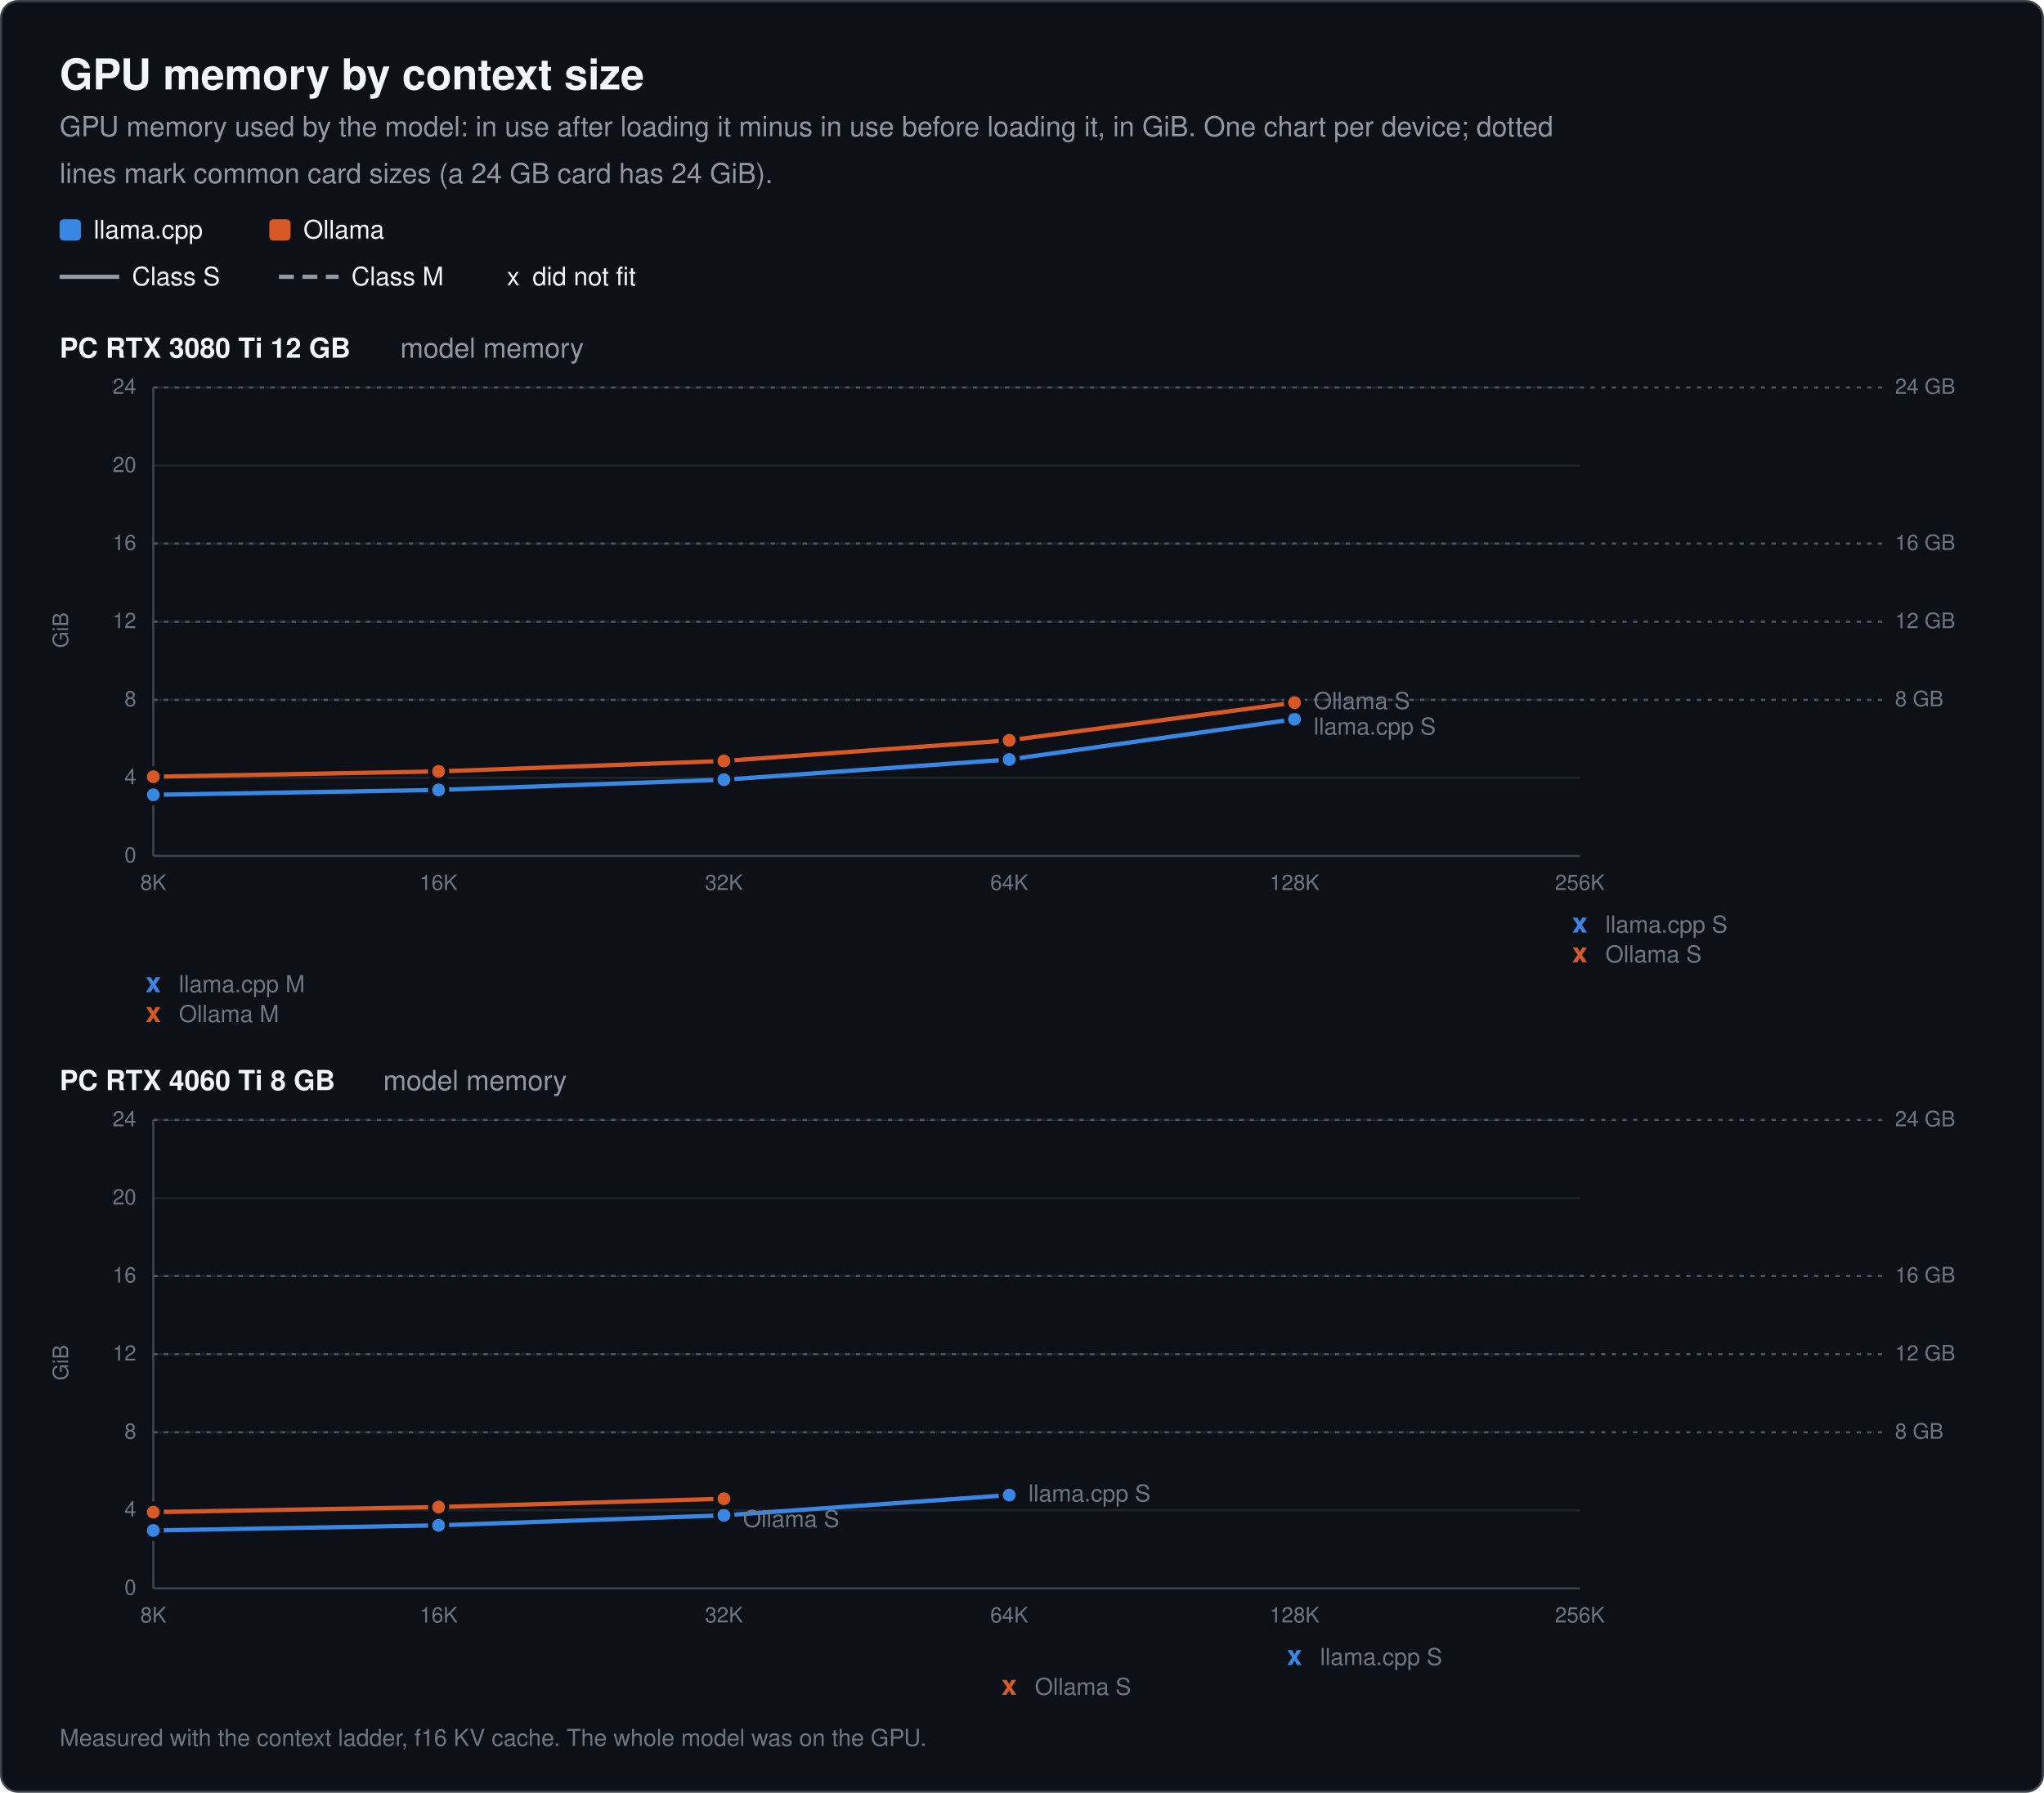
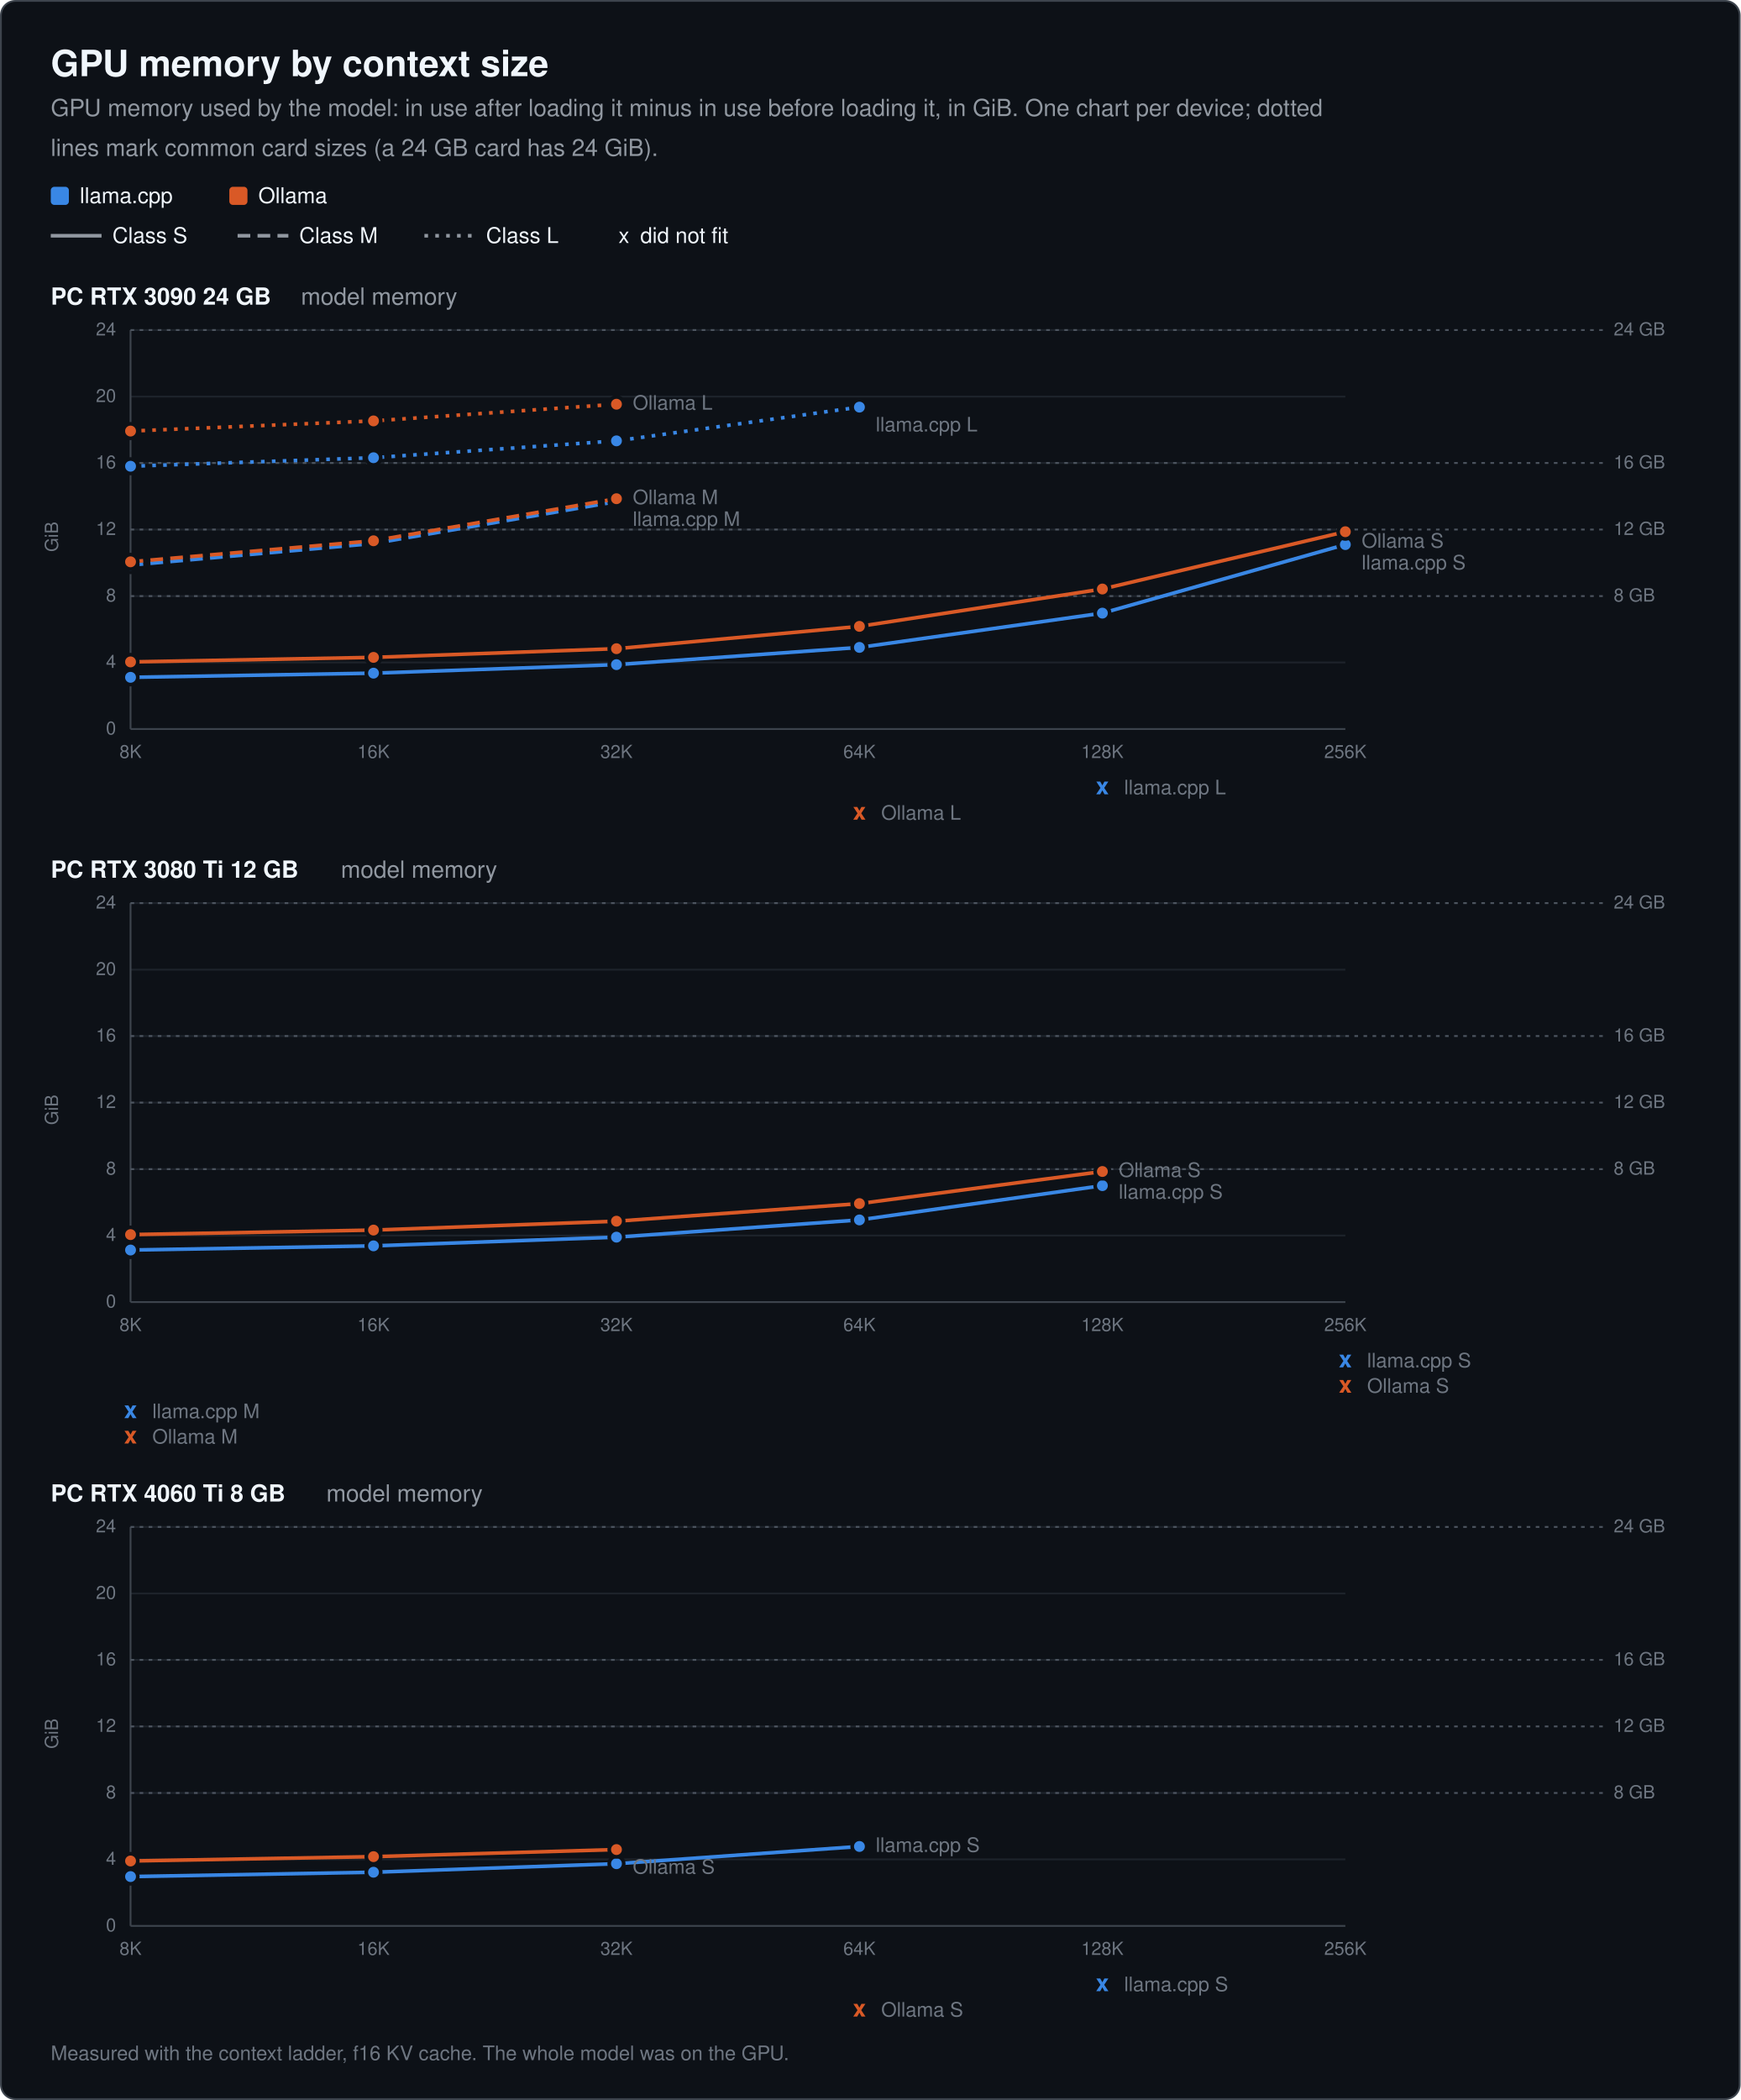
- <svg xmlns="http://www.w3.org/2000/svg" width="960" height="842" viewBox="0 0 960 842" role="img" aria-label="GPU memory by context size per device">
+ <svg xmlns="http://www.w3.org/2000/svg" width="960" height="1158" viewBox="0 0 960 1158" role="img" aria-label="GPU memory by context size per device">
  <style>
    text { font-family: system-ui, -apple-system, "Segoe UI", Helvetica, Arial, sans-serif; fill: #9198a1; }
    .title { font-size: 20px; font-weight: 600; fill: #f0f6fc; }
    .section { font-size: 15px; font-weight: 600; fill: #f0f6fc; }
    .panel { font-size: 13px; font-weight: 600; fill: #f0f6fc; }
    .device { font-size: 13px; fill: #f0f6fc; }
    .sub { font-size: 13px; }
    .legend { font-size: 12px; fill: #f0f6fc; }
    .value { font-size: 11px; font-variant-numeric: tabular-nums; }
    .tick { font-size: 10px; fill: #6e7681; font-variant-numeric: tabular-nums; }
    .muted, .note, .foot { fill: #6e7681; }
    .note { font-size: 11px; }
    .foot { font-size: 11px; }
    .cell { font-size: 12px; font-weight: 600; font-variant-numeric: tabular-nums; }
    .limitlabel { font-size: 10px; fill: #6e7681; }
    .grid { stroke: #1d232b; stroke-width: 1; }
    .row { stroke: #1d232b; stroke-width: 1; }
    .base { stroke: #3d444d; stroke-width: 1; }
    .limit { stroke: #4d5560; stroke-width: 1; stroke-dasharray: 2 3; }
    .gapbox { fill: none; stroke: #6e7681; stroke-width: 1; stroke-dasharray: 3 2; }
    </style>
-   <rect x="0.5" y="0.5" width="959" height="841" rx="8" fill="#0d1117" stroke="#3d444d" />
+   <rect x="0.5" y="0.5" width="959" height="1157" rx="8" fill="#0d1117" stroke="#3d444d" />
  <text x="28" y="42" class="title">GPU memory by context size</text>
  <text x="28" y="64" class="sub">GPU memory used by the model: in use after loading it minus in use before loading it, in GiB. One chart per device; dotted</text>
  <text x="28" y="86" class="sub">lines mark common card sizes (a 24 GB card has 24 GiB).</text>
  <rect x="28" y="103" width="10" height="10" rx="2" fill="#3987e5" />
  <text x="44" y="112" class="legend">llama.cpp</text>
  <rect x="126.48" y="103" width="10" height="10" rx="2" fill="#d95926" />
  <text x="142.48" y="112" class="legend">Ollama</text>
  <line x1="28" y1="130" x2="56" y2="130" stroke="#9198a1" stroke-width="2" />
  <text x="62" y="134" class="legend">Class S</text>
  <line x1="131.04" y1="130" x2="159.04" y2="130" stroke="#9198a1" stroke-width="2" stroke-dasharray="7 4" />
  <text x="165.04" y="134" class="legend">Class M</text>
-   <text x="238.08" y="134" class="legend" style="fill:#f0f6fc">x</text>
-   <text x="250.08" y="134" class="legend">did not fit</text>
-   <text x="28" y="168" class="panel panel-title">PC RTX 3080 Ti 12 GB</text>
-   <text x="188" y="168" class="sub">model memory</text>
+   <line x1="234.08" y1="130" x2="262.08" y2="130" stroke="#9198a1" stroke-width="2" stroke-dasharray="2 4" />
+   <text x="268.08" y="134" class="legend">Class L</text>
+   <text x="341.12" y="134" class="legend" style="fill:#f0f6fc">x</text>
+   <text x="353.12" y="134" class="legend">did not fit</text>
+   <text x="28" y="168" class="panel panel-title">PC RTX 3090 24 GB</text>
+   <text x="166" y="168" class="sub">model memory</text>
  <text x="64" y="405.0" class="tick" text-anchor="end">0</text>
  <line x1="72" y1="365.3" x2="742" y2="365.3" class="grid" />
  <text x="64" y="368.3" class="tick" text-anchor="end">4</text>
  <line x1="72" y1="328.7" x2="742" y2="328.7" class="grid" />
  <text x="64" y="331.7" class="tick" text-anchor="end">8</text>
  <line x1="72" y1="292.0" x2="742" y2="292.0" class="grid" />
  <text x="64" y="295.0" class="tick" text-anchor="end">12</text>
  <line x1="72" y1="255.3" x2="742" y2="255.3" class="grid" />
  <text x="64" y="258.3" class="tick" text-anchor="end">16</text>
  <line x1="72" y1="218.7" x2="742" y2="218.7" class="grid" />
  <text x="64" y="221.7" class="tick" text-anchor="end">20</text>
  <line x1="72" y1="182.0" x2="742" y2="182.0" class="grid" />
  <text x="64" y="185.0" class="tick" text-anchor="end">24</text>
  <line x1="72" y1="182" x2="72" y2="402" class="base" />
  <line x1="72" y1="402" x2="742" y2="402" class="base" />
  <text x="28" y="292.0" class="tick" text-anchor="middle" transform="rotate(-90 32 292.0)">GiB</text>
  <text x="72.0" y="418" class="tick" text-anchor="middle">8K</text>
  <text x="206.0" y="418" class="tick" text-anchor="middle">16K</text>
  <text x="340.0" y="418" class="tick" text-anchor="middle">32K</text>
  <text x="474.0" y="418" class="tick" text-anchor="middle">64K</text>
  <text x="608.0" y="418" class="tick" text-anchor="middle">128K</text>
  <text x="742.0" y="418" class="tick" text-anchor="middle">256K</text>
  <line x1="72" y1="328.7" x2="884" y2="328.7" class="limit" />
  <text x="890" y="331.7" class="limitlabel">8 GB</text>
  <line x1="72" y1="292.0" x2="884" y2="292.0" class="limit" />
  <text x="890" y="295.0" class="limitlabel">12 GB</text>
  <line x1="72" y1="255.3" x2="884" y2="255.3" class="limit" />
  <text x="890" y="258.3" class="limitlabel">16 GB</text>
  <line x1="72" y1="182.0" x2="884" y2="182.0" class="limit" />
  <text x="890" y="185.0" class="limitlabel">24 GB</text>
-   <polyline points="72.0,373.3 206.0,371.0 340.0,366.2 474.0,356.7 608.0,337.8" fill="none" stroke="#3987e5" stroke-width="2" />
-   <circle cx="72.0" cy="373.3" r="4" fill="#3987e5" stroke="#0d1117" stroke-width="2" />
-   <circle cx="206.0" cy="371.0" r="4" fill="#3987e5" stroke="#0d1117" stroke-width="2" />
-   <circle cx="340.0" cy="366.2" r="4" fill="#3987e5" stroke="#0d1117" stroke-width="2" />
-   <circle cx="474.0" cy="356.7" r="4" fill="#3987e5" stroke="#0d1117" stroke-width="2" />
-   <circle cx="608.0" cy="337.8" r="4" fill="#3987e5" stroke="#0d1117" stroke-width="2" />
-   <polyline points="72.0,364.8 206.0,362.3 340.0,357.4 474.0,347.7 608.0,330.0" fill="none" stroke="#d95926" stroke-width="2" />
-   <circle cx="72.0" cy="364.8" r="4" fill="#d95926" stroke="#0d1117" stroke-width="2" />
-   <circle cx="206.0" cy="362.3" r="4" fill="#d95926" stroke="#0d1117" stroke-width="2" />
-   <circle cx="340.0" cy="357.4" r="4" fill="#d95926" stroke="#0d1117" stroke-width="2" />
-   <circle cx="474.0" cy="347.7" r="4" fill="#d95926" stroke="#0d1117" stroke-width="2" />
-   <circle cx="608.0" cy="330.0" r="4" fill="#d95926" stroke="#0d1117" stroke-width="2" />
-   <text x="617.0" y="333.0" class="note">Ollama S</text>
-   <text x="617.0" y="345.0" class="note">llama.cpp S</text>
-   <text x="742.0" y="438" class="nofit" text-anchor="middle" style="fill:#3987e5;font-size:13px;font-weight:700">x</text>
-   <text x="754.0" y="438" class="note">llama.cpp S</text>
-   <text x="742.0" y="452" class="nofit" text-anchor="middle" style="fill:#d95926;font-size:13px;font-weight:700">x</text>
-   <text x="754.0" y="452" class="note">Ollama S</text>
-   <text x="72.0" y="466" class="nofit" text-anchor="middle" style="fill:#3987e5;font-size:13px;font-weight:700">x</text>
-   <text x="84.0" y="466" class="note">llama.cpp M</text>
-   <text x="72.0" y="480" class="nofit" text-anchor="middle" style="fill:#d95926;font-size:13px;font-weight:700">x</text>
-   <text x="84.0" y="480" class="note">Ollama M</text>
-   <text x="28" y="512" class="panel panel-title">PC RTX 4060 Ti 8 GB</text>
-   <text x="180" y="512" class="sub">model memory</text>
-   <text x="64" y="749.0" class="tick" text-anchor="end">0</text>
-   <line x1="72" y1="709.3" x2="742" y2="709.3" class="grid" />
-   <text x="64" y="712.3" class="tick" text-anchor="end">4</text>
-   <line x1="72" y1="672.7" x2="742" y2="672.7" class="grid" />
-   <text x="64" y="675.7" class="tick" text-anchor="end">8</text>
-   <line x1="72" y1="636.0" x2="742" y2="636.0" class="grid" />
-   <text x="64" y="639.0" class="tick" text-anchor="end">12</text>
-   <line x1="72" y1="599.3" x2="742" y2="599.3" class="grid" />
-   <text x="64" y="602.3" class="tick" text-anchor="end">16</text>
-   <line x1="72" y1="562.7" x2="742" y2="562.7" class="grid" />
-   <text x="64" y="565.7" class="tick" text-anchor="end">20</text>
-   <line x1="72" y1="526.0" x2="742" y2="526.0" class="grid" />
-   <text x="64" y="529.0" class="tick" text-anchor="end">24</text>
-   <line x1="72" y1="526" x2="72" y2="746" class="base" />
-   <line x1="72" y1="746" x2="742" y2="746" class="base" />
-   <text x="28" y="636.0" class="tick" text-anchor="middle" transform="rotate(-90 32 636.0)">GiB</text>
-   <text x="72.0" y="762" class="tick" text-anchor="middle">8K</text>
-   <text x="206.0" y="762" class="tick" text-anchor="middle">16K</text>
-   <text x="340.0" y="762" class="tick" text-anchor="middle">32K</text>
-   <text x="474.0" y="762" class="tick" text-anchor="middle">64K</text>
-   <text x="608.0" y="762" class="tick" text-anchor="middle">128K</text>
-   <text x="742.0" y="762" class="tick" text-anchor="middle">256K</text>
-   <line x1="72" y1="672.7" x2="884" y2="672.7" class="limit" />
-   <text x="890" y="675.7" class="limitlabel">8 GB</text>
-   <line x1="72" y1="636.0" x2="884" y2="636.0" class="limit" />
-   <text x="890" y="639.0" class="limitlabel">12 GB</text>
-   <line x1="72" y1="599.3" x2="884" y2="599.3" class="limit" />
-   <text x="890" y="602.3" class="limitlabel">16 GB</text>
-   <line x1="72" y1="526.0" x2="884" y2="526.0" class="limit" />
-   <text x="890" y="529.0" class="limitlabel">24 GB</text>
-   <polyline points="72.0,718.8 206.0,716.4 340.0,711.7 474.0,702.2" fill="none" stroke="#3987e5" stroke-width="2" />
-   <circle cx="72.0" cy="718.8" r="4" fill="#3987e5" stroke="#0d1117" stroke-width="2" />
-   <circle cx="206.0" cy="716.4" r="4" fill="#3987e5" stroke="#0d1117" stroke-width="2" />
-   <circle cx="340.0" cy="711.7" r="4" fill="#3987e5" stroke="#0d1117" stroke-width="2" />
-   <circle cx="474.0" cy="702.2" r="4" fill="#3987e5" stroke="#0d1117" stroke-width="2" />
-   <polyline points="72.0,710.2 206.0,707.8 340.0,703.9" fill="none" stroke="#d95926" stroke-width="2" />
-   <circle cx="72.0" cy="710.2" r="4" fill="#d95926" stroke="#0d1117" stroke-width="2" />
-   <circle cx="206.0" cy="707.8" r="4" fill="#d95926" stroke="#0d1117" stroke-width="2" />
-   <circle cx="340.0" cy="703.9" r="4" fill="#d95926" stroke="#0d1117" stroke-width="2" />
-   <text x="483.0" y="705.2" class="note">llama.cpp S</text>
-   <text x="349.0" y="717.2" class="note">Ollama S</text>
-   <text x="608.0" y="782" class="nofit" text-anchor="middle" style="fill:#3987e5;font-size:13px;font-weight:700">x</text>
-   <text x="620.0" y="782" class="note">llama.cpp S</text>
-   <text x="474.0" y="796" class="nofit" text-anchor="middle" style="fill:#d95926;font-size:13px;font-weight:700">x</text>
-   <text x="486.0" y="796" class="note">Ollama S</text>
-   <text x="28" y="820" class="foot">Measured with the context ladder, f16 KV cache. The whole model was on the GPU.</text>
+   <polyline points="72.0,373.5 206.0,371.2 340.0,366.5 474.0,357.0 608.0,338.1 742.0,300.3" fill="none" stroke="#3987e5" stroke-width="2" />
+   <circle cx="72.0" cy="373.5" r="4" fill="#3987e5" stroke="#0d1117" stroke-width="2" />
+   <circle cx="206.0" cy="371.2" r="4" fill="#3987e5" stroke="#0d1117" stroke-width="2" />
+   <circle cx="340.0" cy="366.5" r="4" fill="#3987e5" stroke="#0d1117" stroke-width="2" />
+   <circle cx="474.0" cy="357.0" r="4" fill="#3987e5" stroke="#0d1117" stroke-width="2" />
+   <circle cx="608.0" cy="338.1" r="4" fill="#3987e5" stroke="#0d1117" stroke-width="2" />
+   <circle cx="742.0" cy="300.3" r="4" fill="#3987e5" stroke="#0d1117" stroke-width="2" />
+   <polyline points="72.0,365.0 206.0,362.5 340.0,357.7 474.0,345.4 608.0,324.8 742.0,293.2" fill="none" stroke="#d95926" stroke-width="2" />
+   <circle cx="72.0" cy="365.0" r="4" fill="#d95926" stroke="#0d1117" stroke-width="2" />
+   <circle cx="206.0" cy="362.5" r="4" fill="#d95926" stroke="#0d1117" stroke-width="2" />
+   <circle cx="340.0" cy="357.7" r="4" fill="#d95926" stroke="#0d1117" stroke-width="2" />
+   <circle cx="474.0" cy="345.4" r="4" fill="#d95926" stroke="#0d1117" stroke-width="2" />
+   <circle cx="608.0" cy="324.8" r="4" fill="#d95926" stroke="#0d1117" stroke-width="2" />
+   <circle cx="742.0" cy="293.2" r="4" fill="#d95926" stroke="#0d1117" stroke-width="2" />
+   <polyline points="72.0,311.6 206.0,299.7 340.0,276.6" fill="none" stroke="#3987e5" stroke-width="2" stroke-dasharray="7 4" />
+   <circle cx="72.0" cy="311.6" r="4" fill="#3987e5" stroke="#0d1117" stroke-width="2" />
+   <circle cx="206.0" cy="299.7" r="4" fill="#3987e5" stroke="#0d1117" stroke-width="2" />
+   <circle cx="340.0" cy="276.6" r="4" fill="#3987e5" stroke="#0d1117" stroke-width="2" />
+   <polyline points="72.0,309.8 206.0,298.2 340.0,275.0" fill="none" stroke="#d95926" stroke-width="2" stroke-dasharray="7 4" />
+   <circle cx="72.0" cy="309.8" r="4" fill="#d95926" stroke="#0d1117" stroke-width="2" />
+   <circle cx="206.0" cy="298.2" r="4" fill="#d95926" stroke="#0d1117" stroke-width="2" />
+   <circle cx="340.0" cy="275.0" r="4" fill="#d95926" stroke="#0d1117" stroke-width="2" />
+   <polyline points="72.0,257.1 206.0,252.4 340.0,243.1 474.0,224.5" fill="none" stroke="#3987e5" stroke-width="2" stroke-dasharray="2 4" />
+   <circle cx="72.0" cy="257.1" r="4" fill="#3987e5" stroke="#0d1117" stroke-width="2" />
+   <circle cx="206.0" cy="252.4" r="4" fill="#3987e5" stroke="#0d1117" stroke-width="2" />
+   <circle cx="340.0" cy="243.1" r="4" fill="#3987e5" stroke="#0d1117" stroke-width="2" />
+   <circle cx="474.0" cy="224.5" r="4" fill="#3987e5" stroke="#0d1117" stroke-width="2" />
+   <polyline points="72.0,237.7 206.0,232.1 340.0,222.9" fill="none" stroke="#d95926" stroke-width="2" stroke-dasharray="2 4" />
+   <circle cx="72.0" cy="237.7" r="4" fill="#d95926" stroke="#0d1117" stroke-width="2" />
+   <circle cx="206.0" cy="232.1" r="4" fill="#d95926" stroke="#0d1117" stroke-width="2" />
+   <circle cx="340.0" cy="222.9" r="4" fill="#d95926" stroke="#0d1117" stroke-width="2" />
+   <text x="349.0" y="225.9" class="note">Ollama L</text>
+   <text x="483.0" y="237.9" class="note">llama.cpp L</text>
+   <text x="349.0" y="278.0" class="note">Ollama M</text>
+   <text x="349.0" y="290.0" class="note">llama.cpp M</text>
+   <text x="751.0" y="302.0" class="note">Ollama S</text>
+   <text x="751.0" y="314.0" class="note">llama.cpp S</text>
+   <text x="608.0" y="438" class="nofit" text-anchor="middle" style="fill:#3987e5;font-size:13px;font-weight:700">x</text>
+   <text x="620.0" y="438" class="note">llama.cpp L</text>
+   <text x="474.0" y="452" class="nofit" text-anchor="middle" style="fill:#d95926;font-size:13px;font-weight:700">x</text>
+   <text x="486.0" y="452" class="note">Ollama L</text>
+   <text x="28" y="484" class="panel panel-title">PC RTX 3080 Ti 12 GB</text>
+   <text x="188" y="484" class="sub">model memory</text>
+   <text x="64" y="721.0" class="tick" text-anchor="end">0</text>
+   <line x1="72" y1="681.3" x2="742" y2="681.3" class="grid" />
+   <text x="64" y="684.3" class="tick" text-anchor="end">4</text>
+   <line x1="72" y1="644.7" x2="742" y2="644.7" class="grid" />
+   <text x="64" y="647.7" class="tick" text-anchor="end">8</text>
+   <line x1="72" y1="608.0" x2="742" y2="608.0" class="grid" />
+   <text x="64" y="611.0" class="tick" text-anchor="end">12</text>
+   <line x1="72" y1="571.3" x2="742" y2="571.3" class="grid" />
+   <text x="64" y="574.3" class="tick" text-anchor="end">16</text>
+   <line x1="72" y1="534.7" x2="742" y2="534.7" class="grid" />
+   <text x="64" y="537.7" class="tick" text-anchor="end">20</text>
+   <line x1="72" y1="498.0" x2="742" y2="498.0" class="grid" />
+   <text x="64" y="501.0" class="tick" text-anchor="end">24</text>
+   <line x1="72" y1="498" x2="72" y2="718" class="base" />
+   <line x1="72" y1="718" x2="742" y2="718" class="base" />
+   <text x="28" y="608.0" class="tick" text-anchor="middle" transform="rotate(-90 32 608.0)">GiB</text>
+   <text x="72.0" y="734" class="tick" text-anchor="middle">8K</text>
+   <text x="206.0" y="734" class="tick" text-anchor="middle">16K</text>
+   <text x="340.0" y="734" class="tick" text-anchor="middle">32K</text>
+   <text x="474.0" y="734" class="tick" text-anchor="middle">64K</text>
+   <text x="608.0" y="734" class="tick" text-anchor="middle">128K</text>
+   <text x="742.0" y="734" class="tick" text-anchor="middle">256K</text>
+   <line x1="72" y1="644.7" x2="884" y2="644.7" class="limit" />
+   <text x="890" y="647.7" class="limitlabel">8 GB</text>
+   <line x1="72" y1="608.0" x2="884" y2="608.0" class="limit" />
+   <text x="890" y="611.0" class="limitlabel">12 GB</text>
+   <line x1="72" y1="571.3" x2="884" y2="571.3" class="limit" />
+   <text x="890" y="574.3" class="limitlabel">16 GB</text>
+   <line x1="72" y1="498.0" x2="884" y2="498.0" class="limit" />
+   <text x="890" y="501.0" class="limitlabel">24 GB</text>
+   <polyline points="72.0,689.3 206.0,687.0 340.0,682.2 474.0,672.7 608.0,653.8" fill="none" stroke="#3987e5" stroke-width="2" />
+   <circle cx="72.0" cy="689.3" r="4" fill="#3987e5" stroke="#0d1117" stroke-width="2" />
+   <circle cx="206.0" cy="687.0" r="4" fill="#3987e5" stroke="#0d1117" stroke-width="2" />
+   <circle cx="340.0" cy="682.2" r="4" fill="#3987e5" stroke="#0d1117" stroke-width="2" />
+   <circle cx="474.0" cy="672.7" r="4" fill="#3987e5" stroke="#0d1117" stroke-width="2" />
+   <circle cx="608.0" cy="653.8" r="4" fill="#3987e5" stroke="#0d1117" stroke-width="2" />
+   <polyline points="72.0,680.8 206.0,678.3 340.0,673.4 474.0,663.7 608.0,646.0" fill="none" stroke="#d95926" stroke-width="2" />
+   <circle cx="72.0" cy="680.8" r="4" fill="#d95926" stroke="#0d1117" stroke-width="2" />
+   <circle cx="206.0" cy="678.3" r="4" fill="#d95926" stroke="#0d1117" stroke-width="2" />
+   <circle cx="340.0" cy="673.4" r="4" fill="#d95926" stroke="#0d1117" stroke-width="2" />
+   <circle cx="474.0" cy="663.7" r="4" fill="#d95926" stroke="#0d1117" stroke-width="2" />
+   <circle cx="608.0" cy="646.0" r="4" fill="#d95926" stroke="#0d1117" stroke-width="2" />
+   <text x="617.0" y="649.0" class="note">Ollama S</text>
+   <text x="617.0" y="661.0" class="note">llama.cpp S</text>
+   <text x="742.0" y="754" class="nofit" text-anchor="middle" style="fill:#3987e5;font-size:13px;font-weight:700">x</text>
+   <text x="754.0" y="754" class="note">llama.cpp S</text>
+   <text x="742.0" y="768" class="nofit" text-anchor="middle" style="fill:#d95926;font-size:13px;font-weight:700">x</text>
+   <text x="754.0" y="768" class="note">Ollama S</text>
+   <text x="72.0" y="782" class="nofit" text-anchor="middle" style="fill:#3987e5;font-size:13px;font-weight:700">x</text>
+   <text x="84.0" y="782" class="note">llama.cpp M</text>
+   <text x="72.0" y="796" class="nofit" text-anchor="middle" style="fill:#d95926;font-size:13px;font-weight:700">x</text>
+   <text x="84.0" y="796" class="note">Ollama M</text>
+   <text x="28" y="828" class="panel panel-title">PC RTX 4060 Ti 8 GB</text>
+   <text x="180" y="828" class="sub">model memory</text>
+   <text x="64" y="1065.0" class="tick" text-anchor="end">0</text>
+   <line x1="72" y1="1025.3" x2="742" y2="1025.3" class="grid" />
+   <text x="64" y="1028.3" class="tick" text-anchor="end">4</text>
+   <line x1="72" y1="988.7" x2="742" y2="988.7" class="grid" />
+   <text x="64" y="991.7" class="tick" text-anchor="end">8</text>
+   <line x1="72" y1="952.0" x2="742" y2="952.0" class="grid" />
+   <text x="64" y="955.0" class="tick" text-anchor="end">12</text>
+   <line x1="72" y1="915.3" x2="742" y2="915.3" class="grid" />
+   <text x="64" y="918.3" class="tick" text-anchor="end">16</text>
+   <line x1="72" y1="878.7" x2="742" y2="878.7" class="grid" />
+   <text x="64" y="881.7" class="tick" text-anchor="end">20</text>
+   <line x1="72" y1="842.0" x2="742" y2="842.0" class="grid" />
+   <text x="64" y="845.0" class="tick" text-anchor="end">24</text>
+   <line x1="72" y1="842" x2="72" y2="1062" class="base" />
+   <line x1="72" y1="1062" x2="742" y2="1062" class="base" />
+   <text x="28" y="952.0" class="tick" text-anchor="middle" transform="rotate(-90 32 952.0)">GiB</text>
+   <text x="72.0" y="1078" class="tick" text-anchor="middle">8K</text>
+   <text x="206.0" y="1078" class="tick" text-anchor="middle">16K</text>
+   <text x="340.0" y="1078" class="tick" text-anchor="middle">32K</text>
+   <text x="474.0" y="1078" class="tick" text-anchor="middle">64K</text>
+   <text x="608.0" y="1078" class="tick" text-anchor="middle">128K</text>
+   <text x="742.0" y="1078" class="tick" text-anchor="middle">256K</text>
+   <line x1="72" y1="988.7" x2="884" y2="988.7" class="limit" />
+   <text x="890" y="991.7" class="limitlabel">8 GB</text>
+   <line x1="72" y1="952.0" x2="884" y2="952.0" class="limit" />
+   <text x="890" y="955.0" class="limitlabel">12 GB</text>
+   <line x1="72" y1="915.3" x2="884" y2="915.3" class="limit" />
+   <text x="890" y="918.3" class="limitlabel">16 GB</text>
+   <line x1="72" y1="842.0" x2="884" y2="842.0" class="limit" />
+   <text x="890" y="845.0" class="limitlabel">24 GB</text>
+   <polyline points="72.0,1034.8 206.0,1032.4 340.0,1027.7 474.0,1018.2" fill="none" stroke="#3987e5" stroke-width="2" />
+   <circle cx="72.0" cy="1034.8" r="4" fill="#3987e5" stroke="#0d1117" stroke-width="2" />
+   <circle cx="206.0" cy="1032.4" r="4" fill="#3987e5" stroke="#0d1117" stroke-width="2" />
+   <circle cx="340.0" cy="1027.7" r="4" fill="#3987e5" stroke="#0d1117" stroke-width="2" />
+   <circle cx="474.0" cy="1018.2" r="4" fill="#3987e5" stroke="#0d1117" stroke-width="2" />
+   <polyline points="72.0,1026.2 206.0,1023.8 340.0,1019.9" fill="none" stroke="#d95926" stroke-width="2" />
+   <circle cx="72.0" cy="1026.2" r="4" fill="#d95926" stroke="#0d1117" stroke-width="2" />
+   <circle cx="206.0" cy="1023.8" r="4" fill="#d95926" stroke="#0d1117" stroke-width="2" />
+   <circle cx="340.0" cy="1019.9" r="4" fill="#d95926" stroke="#0d1117" stroke-width="2" />
+   <text x="483.0" y="1021.2" class="note">llama.cpp S</text>
+   <text x="349.0" y="1033.2" class="note">Ollama S</text>
+   <text x="608.0" y="1098" class="nofit" text-anchor="middle" style="fill:#3987e5;font-size:13px;font-weight:700">x</text>
+   <text x="620.0" y="1098" class="note">llama.cpp S</text>
+   <text x="474.0" y="1112" class="nofit" text-anchor="middle" style="fill:#d95926;font-size:13px;font-weight:700">x</text>
+   <text x="486.0" y="1112" class="note">Ollama S</text>
+   <text x="28" y="1136" class="foot">Measured with the context ladder, f16 KV cache. The whole model was on the GPU.</text>
</svg>
